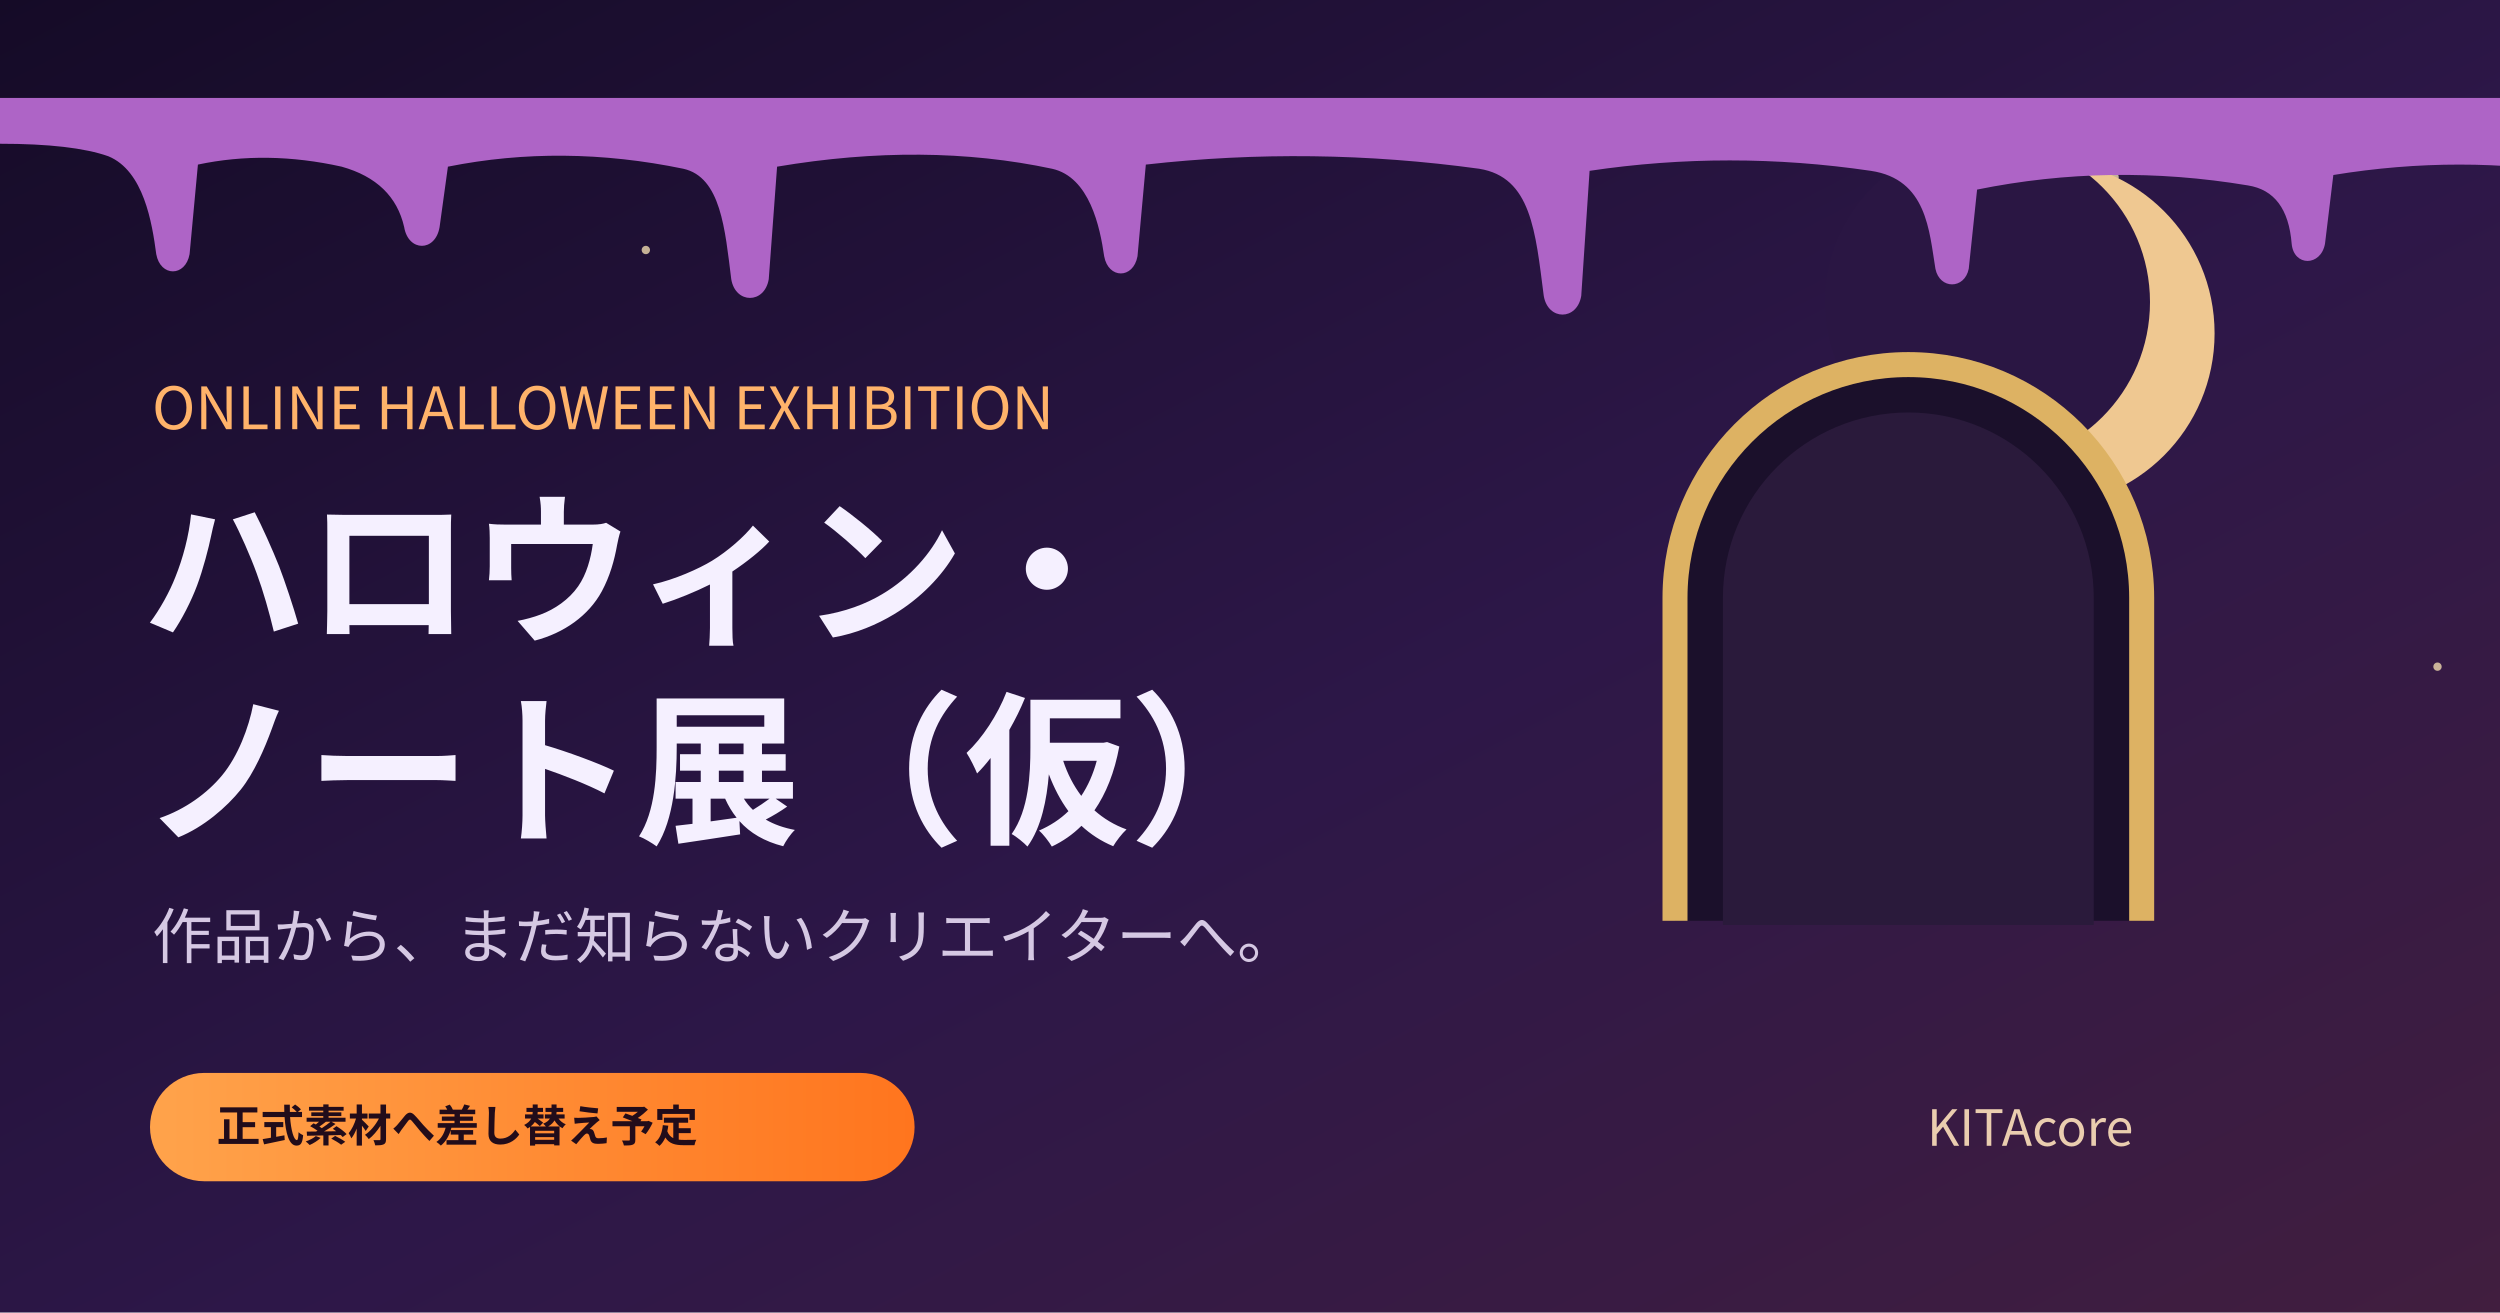
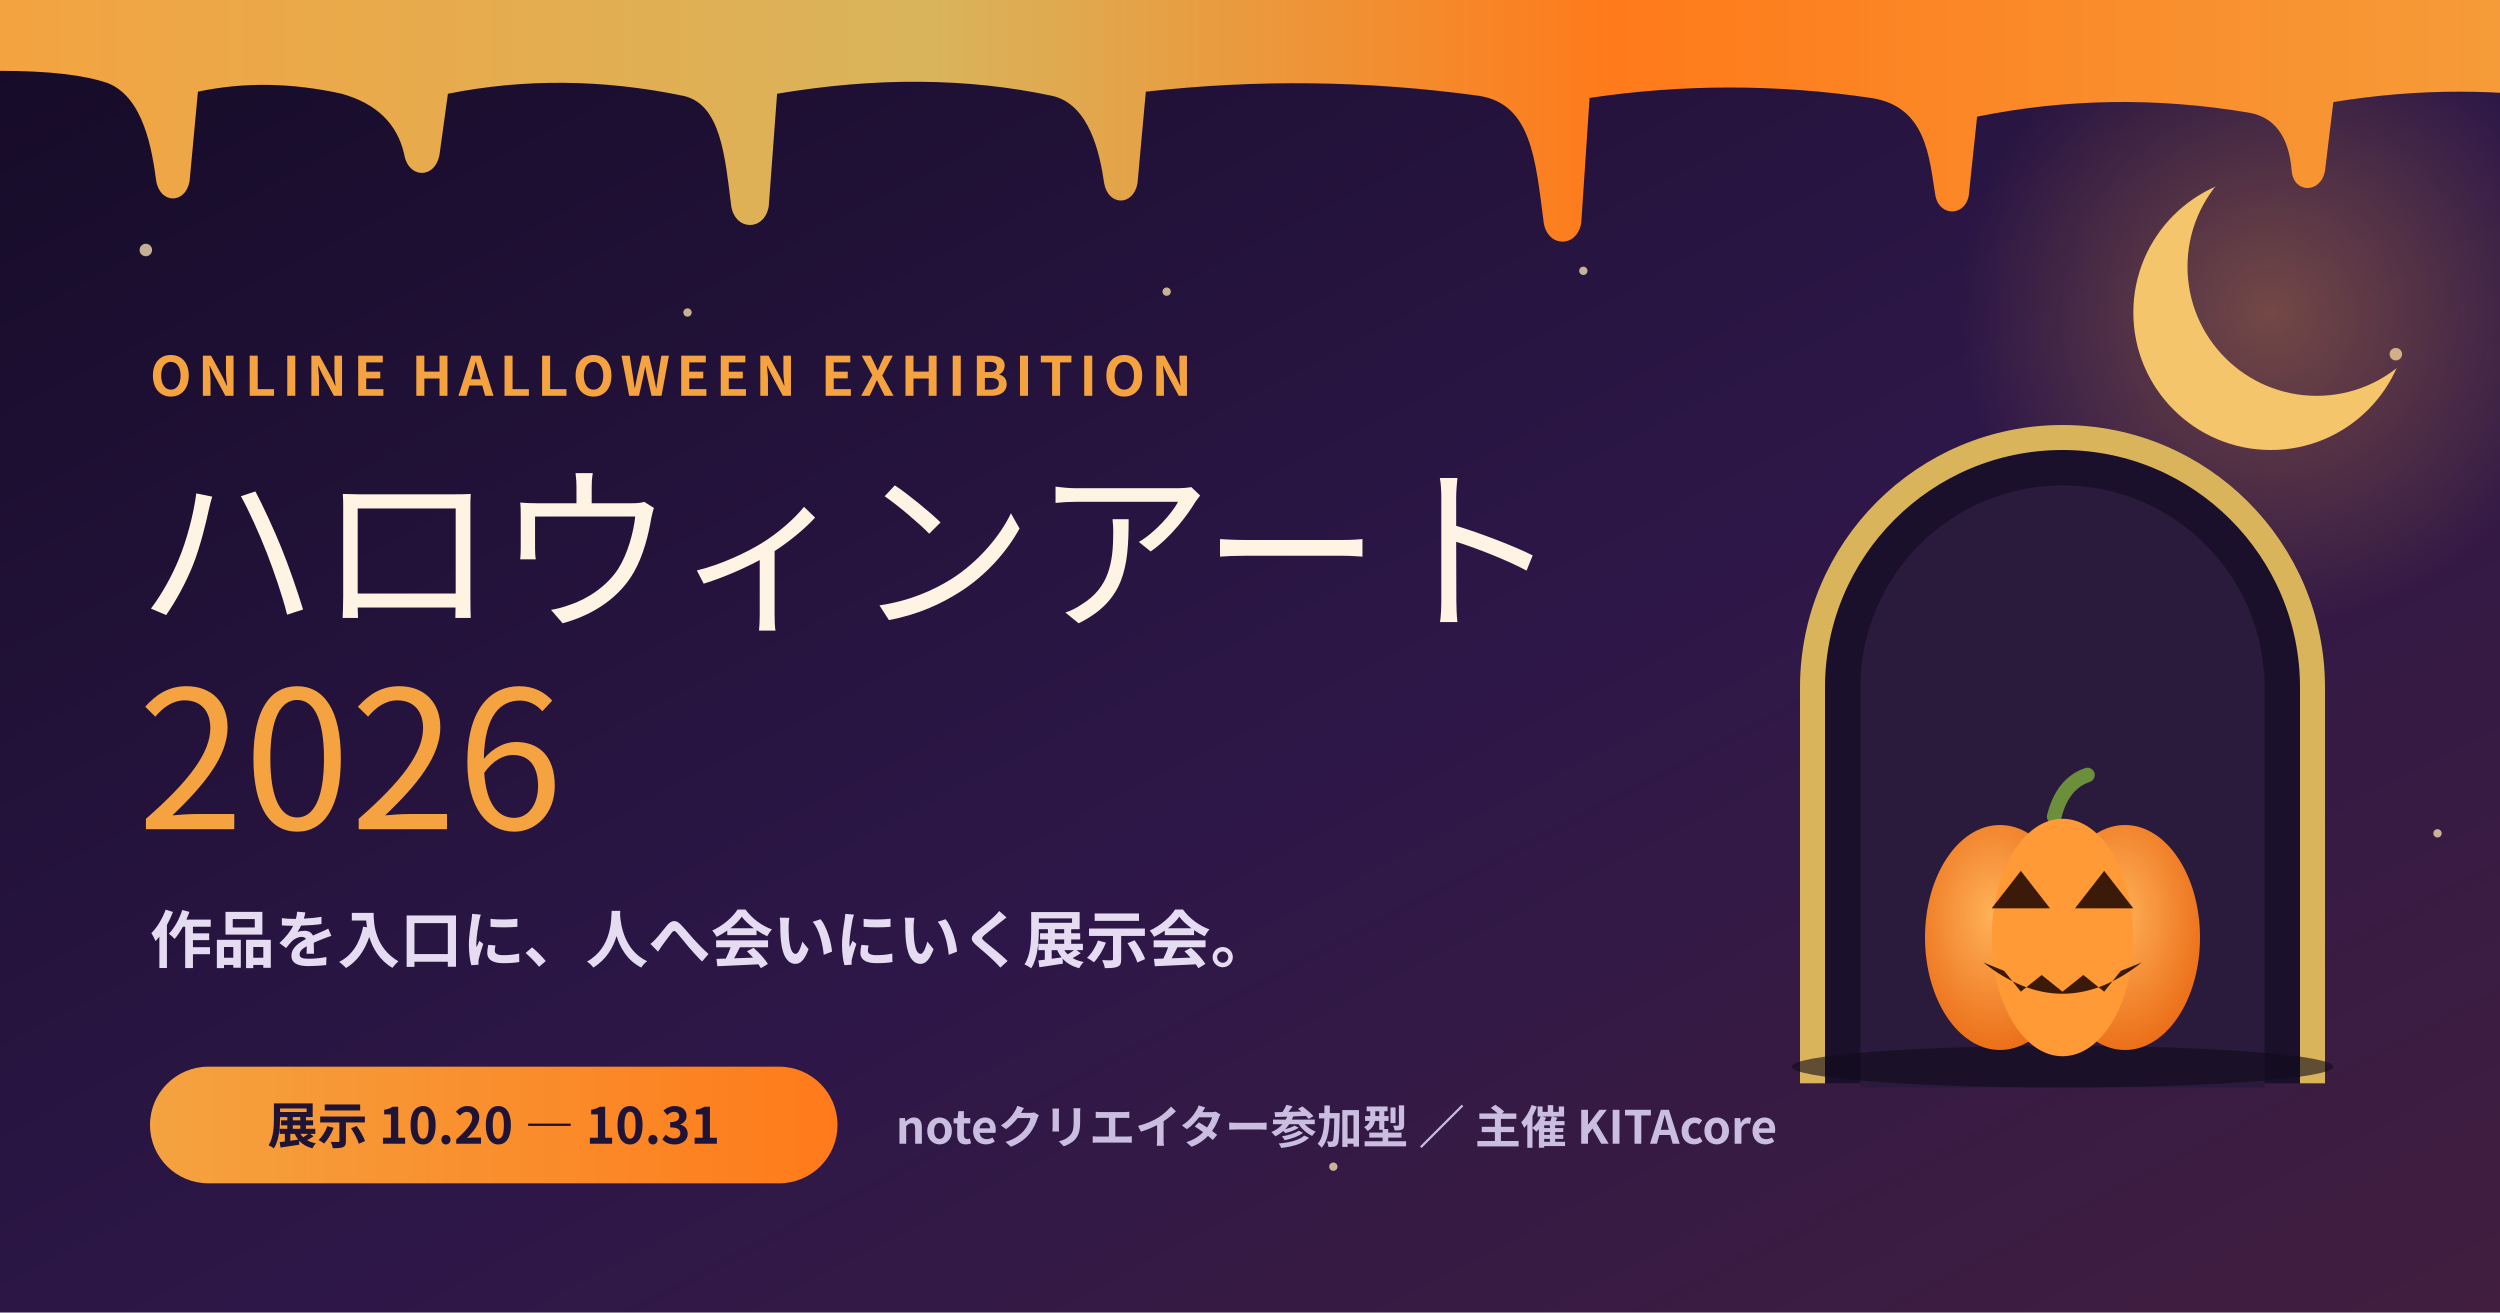
<svg xmlns="http://www.w3.org/2000/svg" width="1200" height="630" viewBox="0 0 1200 630" role="img" aria-labelledby="title">
  <defs>
    <linearGradient id="night" x1="0" y1="0" x2="1" y2="1">
      <stop stop-color="#150b27" />
      <stop offset=".55" stop-color="#2d1748" />
      <stop offset="1" stop-color="#411e3f" />
    </linearGradient>
    <linearGradient id="orange" x1="0" y1="0" x2="1" y2="0">
-       <stop stop-color="#ffa34b" />
-       <stop offset="1" stop-color="#ff751e" />
+       <stop stop-color="#f4a340" />
+       <stop offset="1" stop-color="#ff7a1a" />
    </linearGradient>
+     <linearGradient id="drip" x1="0" y1="0" x2="1" y2="0">
+       <stop stop-color="#f4a340" />
+       <stop offset=".35" stop-color="#d9b45b" />
+       <stop offset=".6" stop-color="#ff7a1a" />
+       <stop offset="1" stop-color="#f4a340" />
+     </linearGradient>
+     <radialGradient id="glow" cx=".5" cy=".5" r=".5">
+       <stop stop-color="#f4a340" stop-opacity=".35" />
+       <stop offset="1" stop-color="#f4a340" stop-opacity="0" />
+     </radialGradient>
+     <mask id="crescent">
+       <rect width="1200" height="630" fill="#fff" />
+       <circle cx="1112" cy="128" r="62" fill="#000" />
+     </mask>
+     <radialGradient id="pumpkin" cx=".45" cy=".4" r=".7">
+       <stop stop-color="#ffb259" />
+       <stop offset="1" stop-color="#e8650f" />
+     </radialGradient>
  </defs>
  <rect width="1200" height="630" fill="url(#night)" />
  <g fill="#efdaae" opacity=".8">
-     <circle cx="70" cy="80" r="3" />
-     <circle cx="310" cy="120" r="2" />
-     <circle cx="1015" cy="85" r="2" />
-     <circle cx="895" cy="180" r="3" />
-     <circle cx="1170" cy="320" r="2" />
-     <circle cx="630" cy="60" r="2" />
+     <circle cx="70" cy="120" r="3" />
+     <circle cx="330" cy="150" r="2" />
+     <circle cx="760" cy="130" r="2" />
+     <circle cx="1150" cy="170" r="3" />
+     <circle cx="1170" cy="400" r="2" />
+     <circle cx="640" cy="560" r="2" />
+     <circle cx="560" cy="140" r="2" />
  </g>
-   <circle cx="980" cy="160" r="83" fill="#efc891" />
-   <circle cx="954" cy="145" r="78" fill="#2a1643" />
-   <path d="M1200 47H0v22q35 0 52 6c17 7 21 32 23 47 2 11 14 11 16 0l4-43q33-7 69 1 25 7 30 29c2 12 15 12 17 0l4-29q55-11 113 1c18 4 20 29 23 53 2 12 16 12 18 0l4-54q71-12 132 1c18 4 23 28 25 42 2 11 14 11 16 0l4-44q80-9 160 2c25 4 27 30 31 61 2 12 16 12 18 0l4-60q67-10 135 0c27 4 28 29 31 47 2 10 14 10 16 0l4-38q64-13 130-2 19 3 21 28c1 11 14 11 16 0l4-33q61-10 120 0c21 4 23 24 27 40 2 9 14 9 16 0l4-30Z" fill="#ae64c6" />
-   <path d="M804 442V287a112 112 0 0 1 224 0v155" fill="#1b102b" stroke="#ddb263" stroke-width="12" />
-   <path d="M827 444V287a89 89 0 0 1 178 0v157" fill="#2a1a3b" />
-   <text x="73" y="206" font-size="28" fill="#ffb36a" font-family="Hiragino Kaku Gothic ProN,Noto Sans CJK JP,sans-serif">ONLINE HALLOWEEN EXHIBITION</text>
-   <text x="68" y="303" font-size="79" font-weight="800" fill="#f5f0ff" font-family="Hiragino Kaku Gothic ProN,Noto Sans CJK JP,sans-serif">ハロウィン・</text>
-   <text x="68" y="399" font-size="79" font-weight="800" fill="#f5f0ff" font-family="Hiragino Kaku Gothic ProN,Noto Sans CJK JP,sans-serif">ノート展（仮）</text>
-   <text x="73" y="460" font-size="29" fill="#d5c8e3" font-family="Hiragino Kaku Gothic ProN,Noto Sans CJK JP,sans-serif">作品から、まだ知らないクリエイターへ。</text>
-   <rect x="72" y="515" width="367" height="52" rx="26" fill="url(#orange)" />
-   <text x="104" y="548" font-size="21" font-weight="700" fill="#220c1a" font-family="Hiragino Kaku Gothic ProN,Noto Sans CJK JP,sans-serif">正式素材へ差し替え予定</text>
-   <text x="925" y="550" font-size="24" fill="#eacdaf" font-family="Hiragino Kaku Gothic ProN,Noto Sans CJK JP,sans-serif">KITAcore</text>
+   <circle cx="1090" cy="150" r="150" fill="url(#glow)" />
+   <circle cx="1090" cy="150" r="66" fill="#f4c56a" mask="url(#crescent)" />
+   <path d="M1200 0H0v34q35 0 52 6c17 7 21 32 23 47 2 11 14 11 16 0l4-43q33-7 69 1 25 7 30 29c2 12 15 12 17 0l4-29q55-11 113 1c18 4 20 29 23 53 2 12 16 12 18 0l4-54q71-12 132 1c18 4 23 28 25 42 2 11 14 11 16 0l4-44q80-9 160 2c25 4 27 30 31 61 2 12 16 12 18 0l4-60q67-10 135 0c27 4 28 29 31 47 2 10 14 10 16 0l4-38q64-13 130-2 19 3 21 28c1 11 14 11 16 0l4-33q61-10 120 0c21 4 23 24 27 40 2 9 14 9 16 0l4-30Z" fill="url(#drip)" />
+   <path d="M870 520V330a120 120 0 0 1 240 0v190" fill="#1b102b" stroke="#d9b45b" stroke-width="12" />
+   <path d="M893 522V330a97 97 0 0 1 194 0v192" fill="#2a1a3b" />
+   <ellipse cx="990" cy="512" rx="130" ry="10" fill="#0f0a1a" opacity=".6" />
+   <g transform="translate(990 450)">
+     <path d="M-4-58q4-16 16-20" stroke="#6b8f3a" stroke-width="7" fill="none" stroke-linecap="round" />
+     <ellipse cx="-30" cy="0" rx="36" ry="54" fill="url(#pumpkin)" />
+     <ellipse cx="30" cy="0" rx="36" ry="54" fill="url(#pumpkin)" />
+     <ellipse cx="0" cy="0" rx="34" ry="57" fill="#ff9a36" />
+     <path d="M-34-14l14-18 14 18Z M6-14l14-18 14 18Z" fill="#3b1a0a" />
+     <path d="M-38 12q38 30 76 0l-10 4-8 10-10-8-10 8-10-8-10 8-8-10Z" fill="#3b1a0a" />
+   </g>
+   <text x="72" y="190" font-size="26" letter-spacing="3" fill="#f4a340" font-family="Zen Maru Gothic,Noto Sans CJK JP,sans-serif" font-weight="700">ONLINE HALLOWEEN EXHIBITION</text>
+   <text x="66" y="296" font-size="86" fill="#fff4e3" font-family="Mochiy Pop One,Noto Sans CJK JP,sans-serif">ハロウィンアート</text>
+   <text x="66" y="398" font-size="92" fill="#f4a340" font-family="Mochiy Pop One,Noto Sans CJK JP,sans-serif">2026</text>
+   <text x="72" y="462" font-size="30" fill="#e6dcf2" font-family="Zen Maru Gothic,Noto Sans CJK JP,sans-serif" font-weight="700">作品を入口に、人へ会いにいく展示会。</text>
+   <rect x="72" y="512" width="330" height="56" rx="28" fill="url(#orange)" />
+   <text x="237" y="549" text-anchor="middle" font-size="24" fill="#1f1436" font-family="Zen Maru Gothic,Noto Sans CJK JP,sans-serif" font-weight="700">展示 10.20 ― 10.31</text>
+   <text x="430" y="549" font-size="22" fill="#c9bde0" font-family="Zen Maru Gothic,Noto Sans CJK JP,sans-serif" font-weight="700">noteクリエイター参加型 ／ 主催 KITAcore</text>
</svg>
